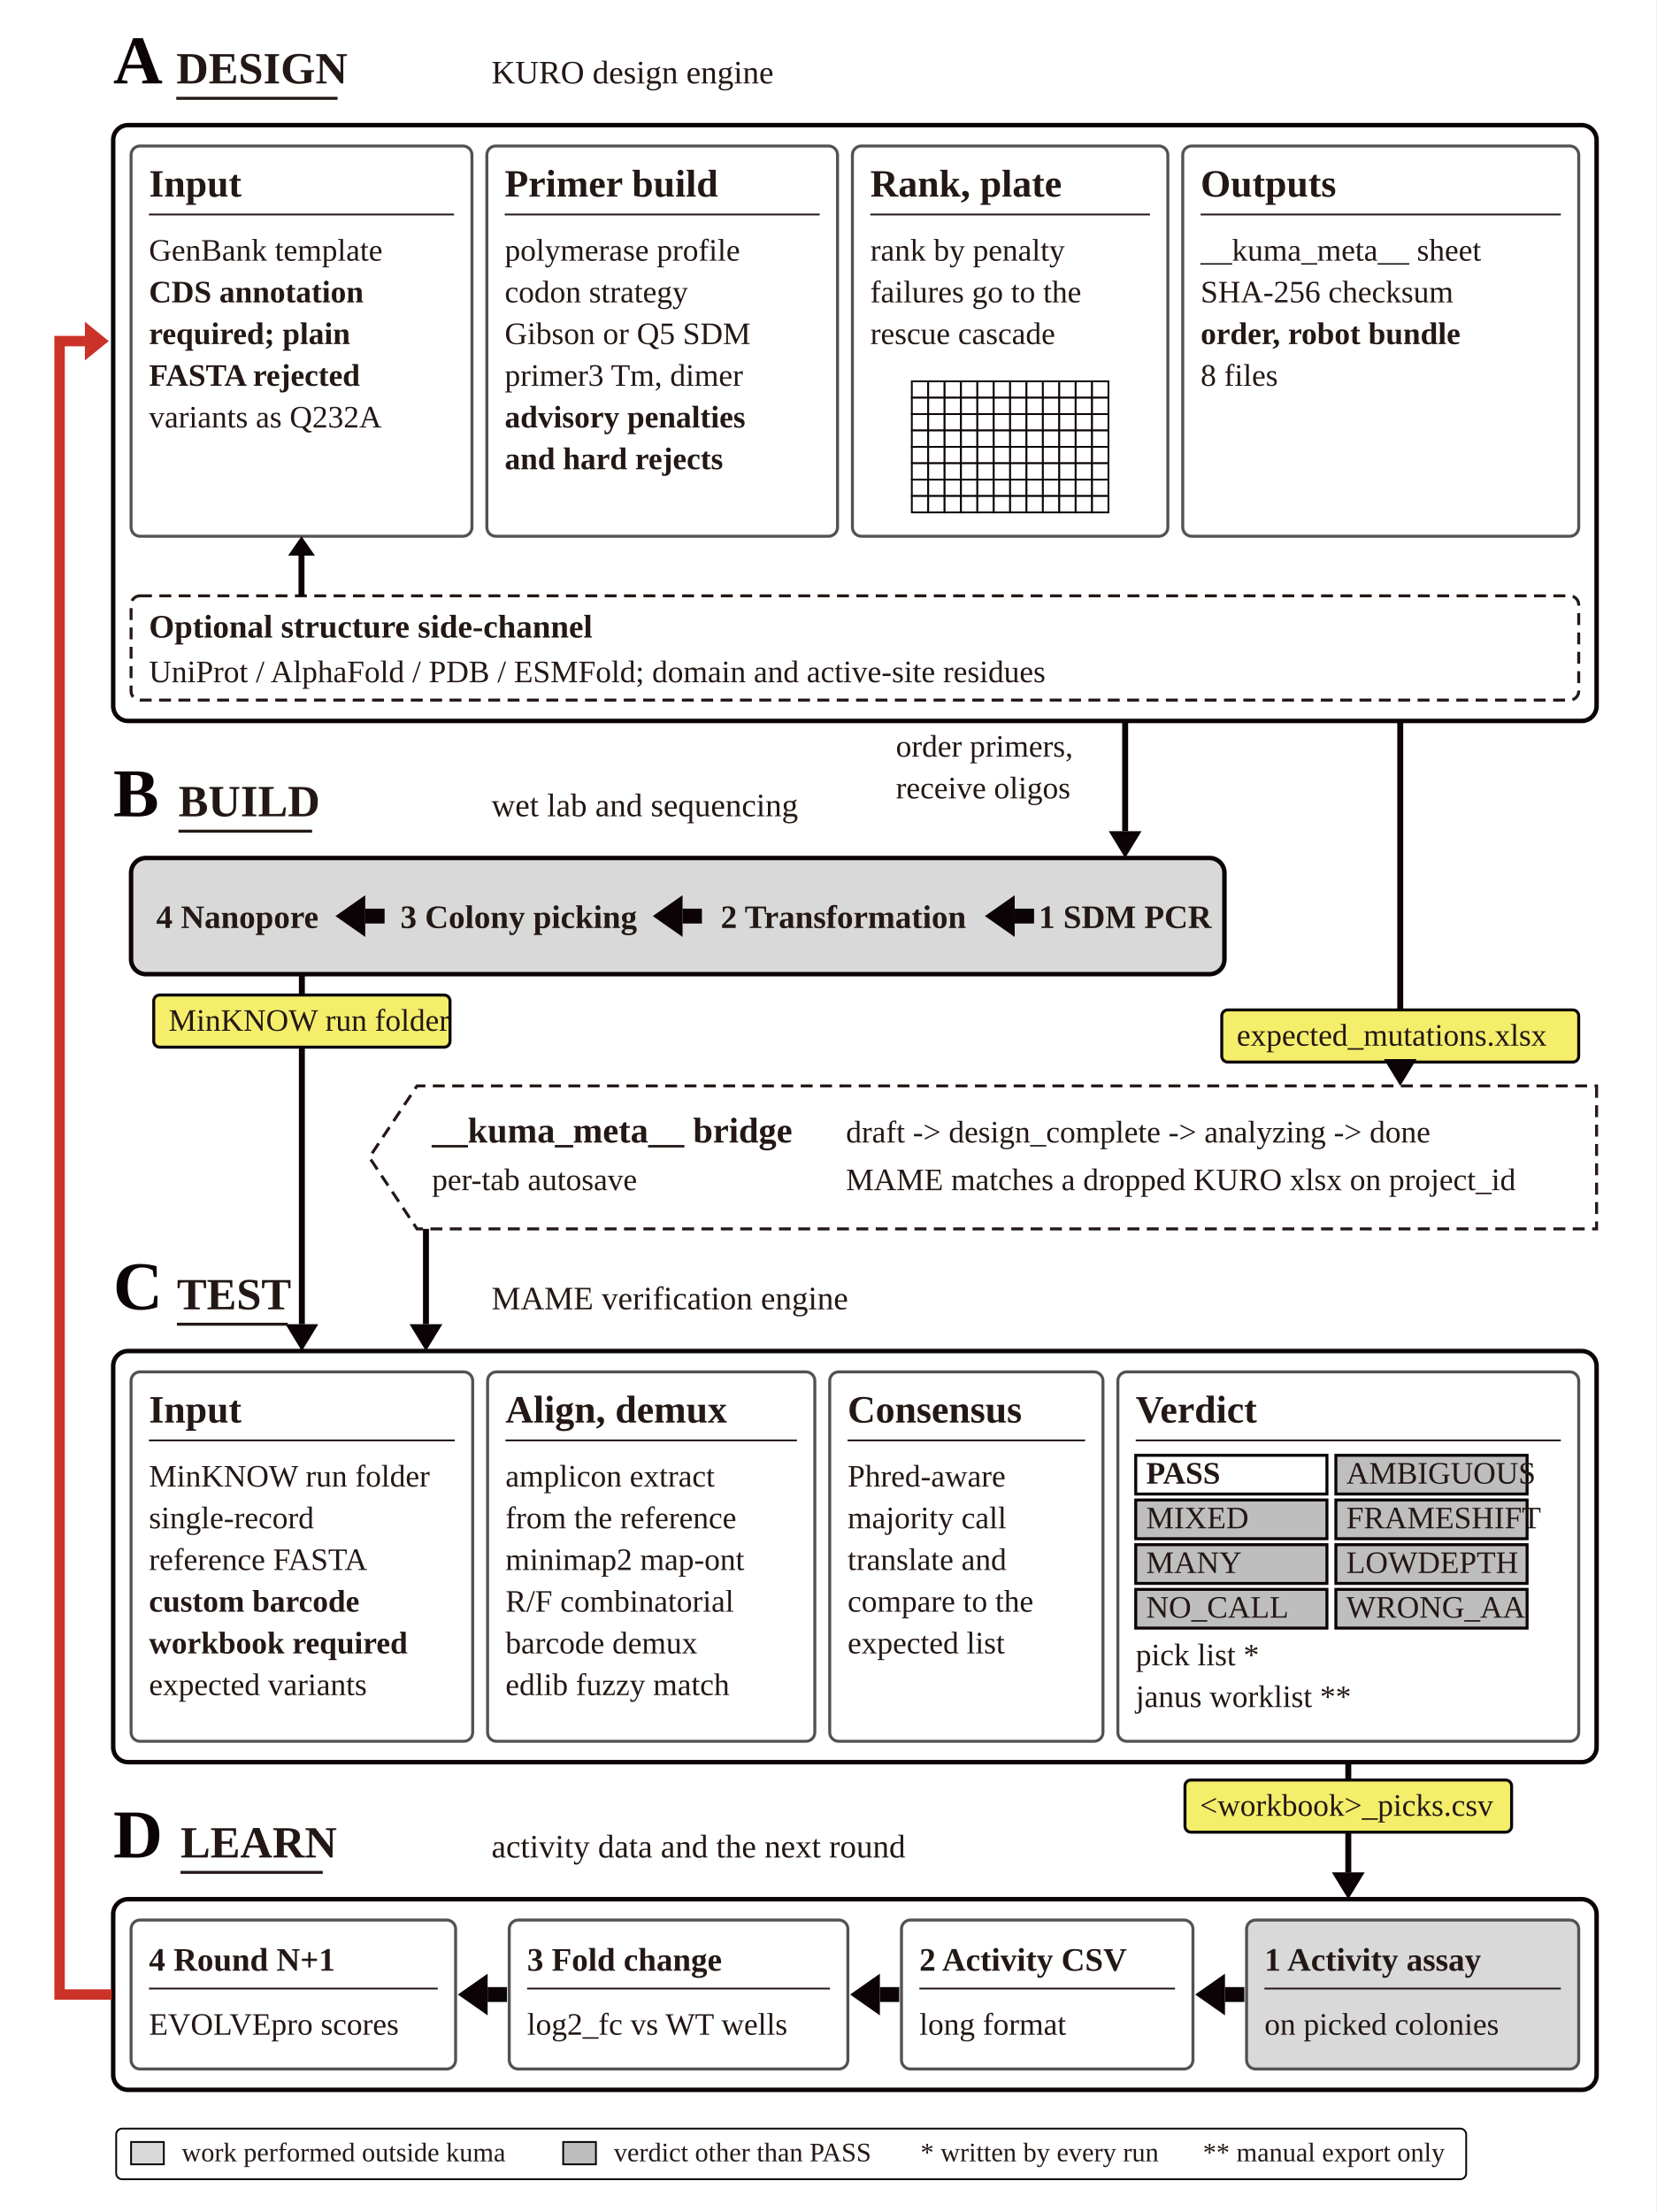
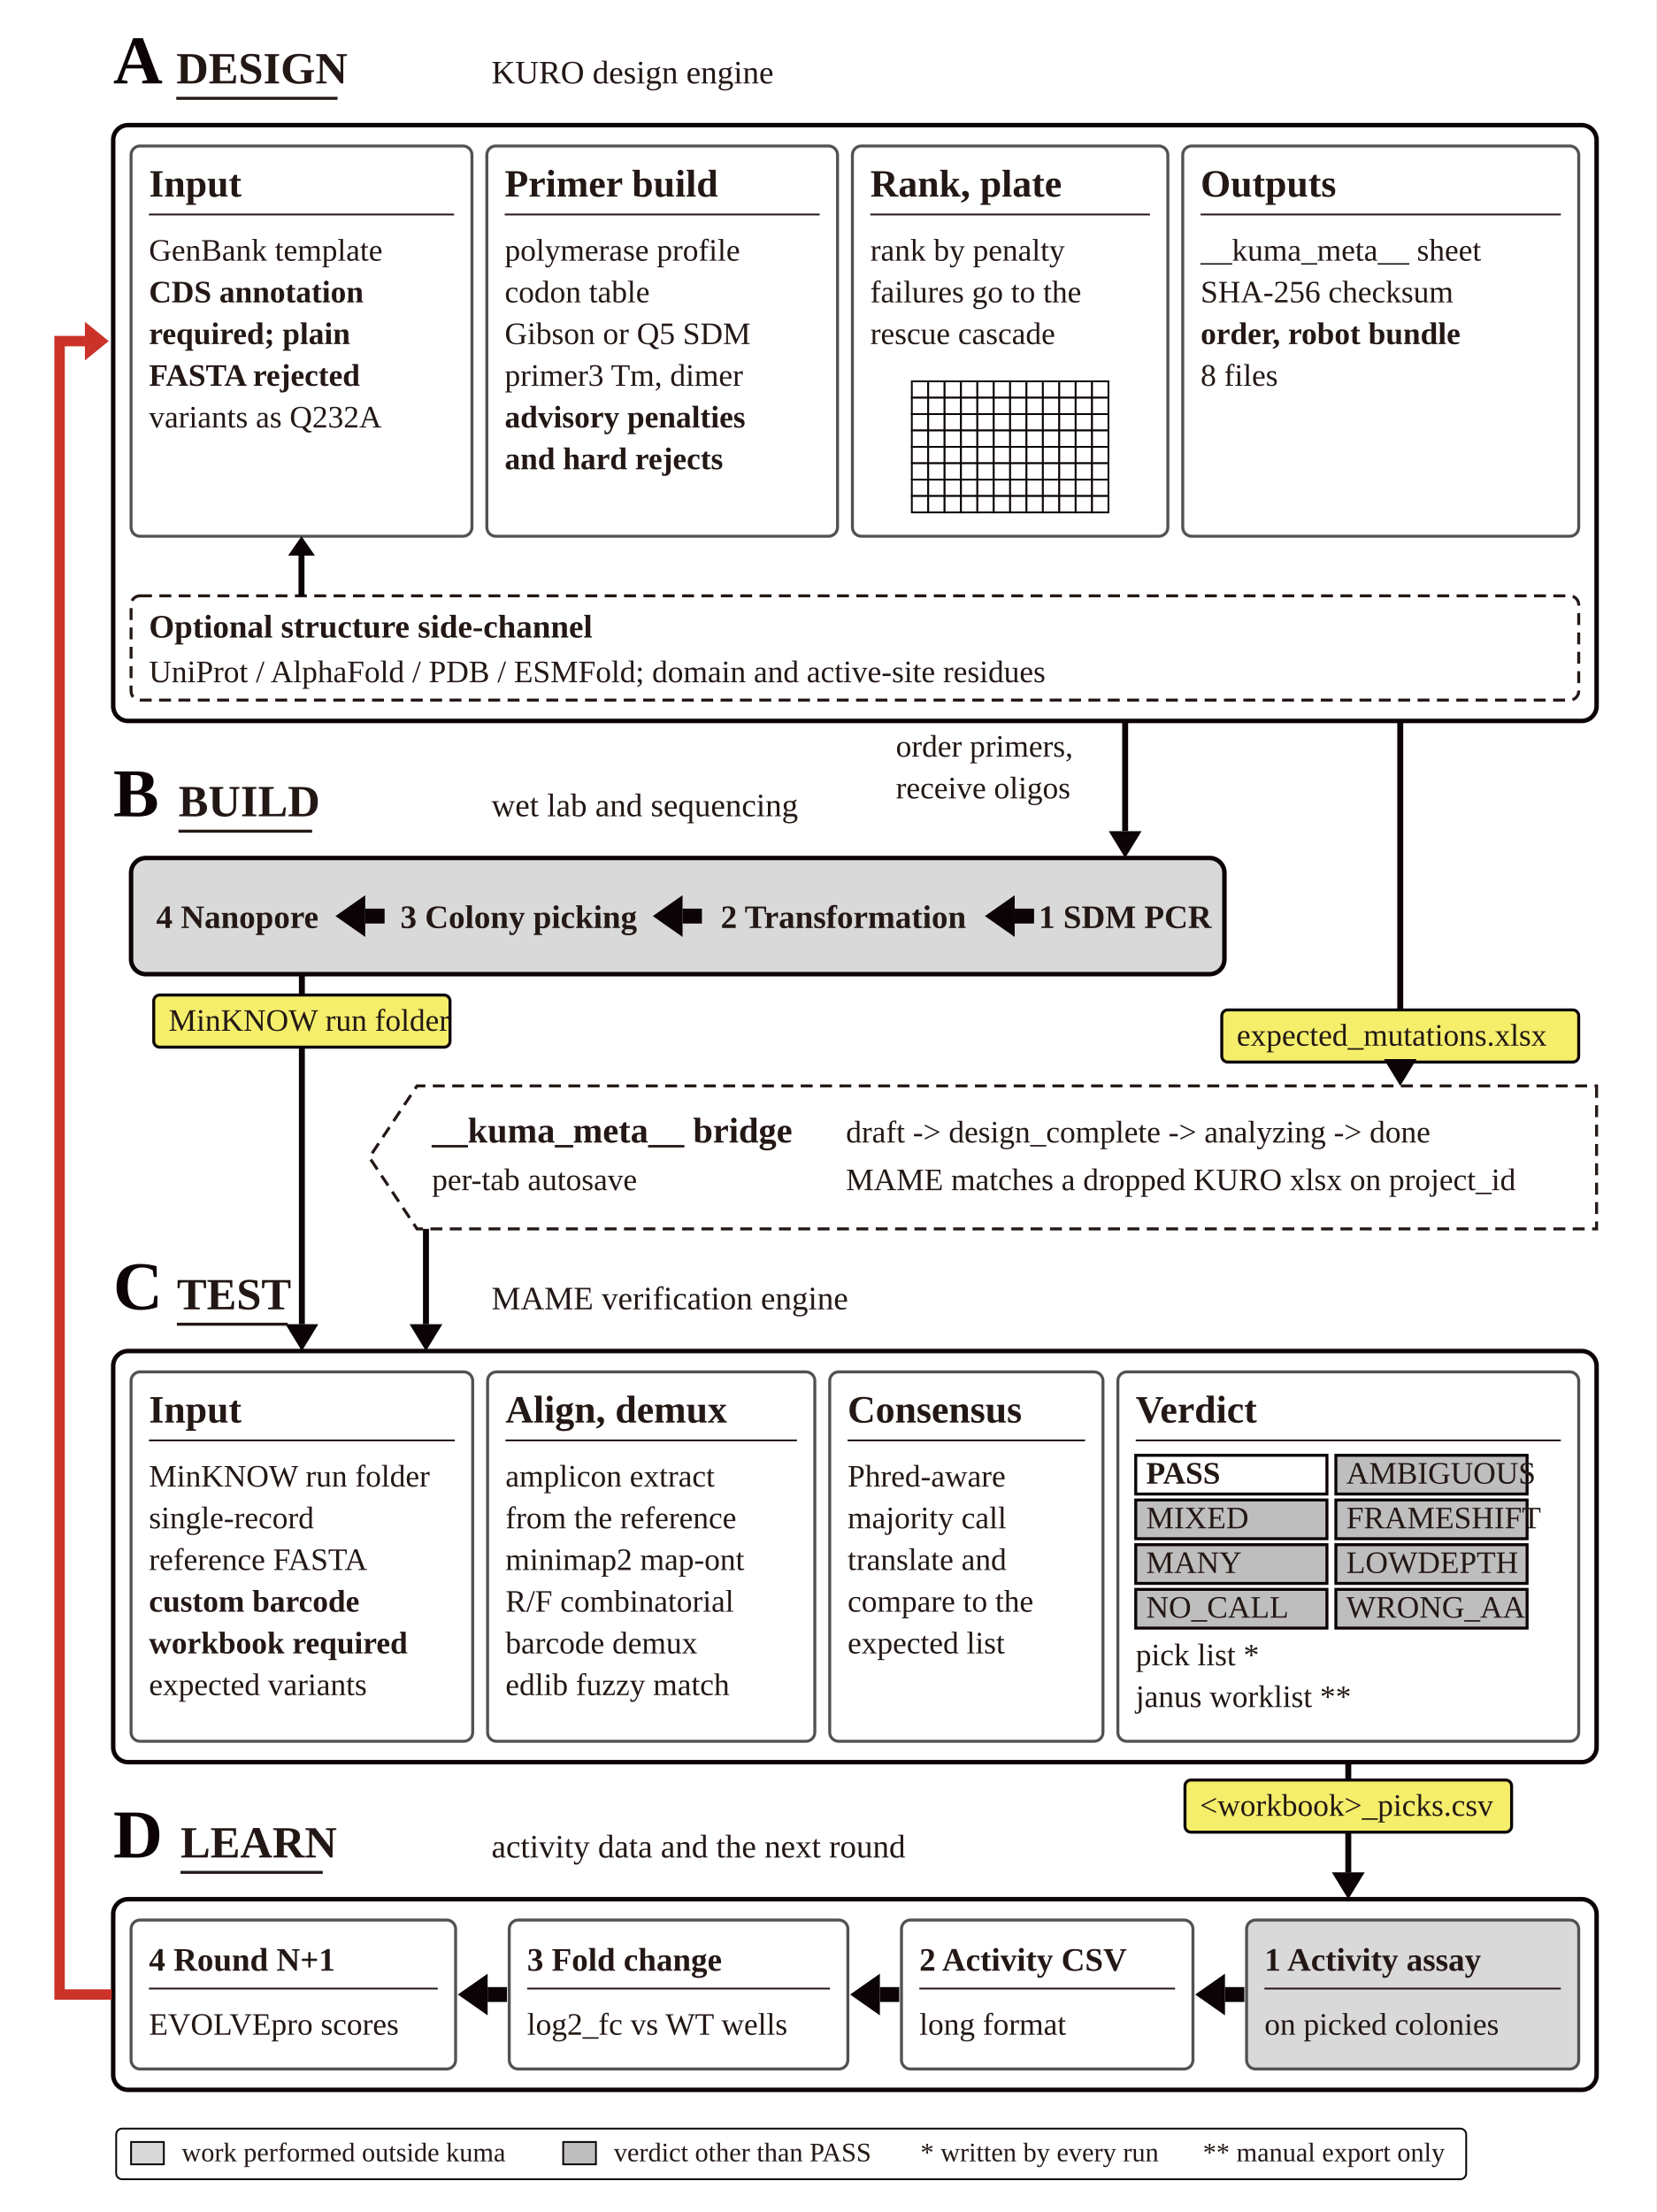
<svg xmlns="http://www.w3.org/2000/svg" version="1.1" viewBox="0 0 1112 1485" width="1112" height="1485" font-family="Source Sans 3, sans-serif">
  <rect x="0" y="0" width="1112" height="1485" fill="#ffffff" />
  <text x="76" y="56" font-size="46" font-weight="700" fill="#0b0305">A</text>
  <text x="118.358" y="56" font-size="30" font-weight="700" fill="#231815">DESIGN</text>
  <line x1="118.358" y1="66" x2="226.648" y2="66" stroke="#231815" stroke-width="2" />
  <text x="330" y="56" font-size="22" fill="#231815">KURO design engine</text>
  <rect x="76" y="84" width="996" height="400" rx="10" fill="#ffffff" stroke="#0b0305" stroke-width="3" />
  <rect x="88" y="98" width="228.881" height="262" rx="6" fill="#ffffff" stroke="#525252" stroke-width="2" />
  <text x="100" y="132" font-size="26" font-weight="700" fill="#231815">Input</text>
  <line x1="100" y1="144" x2="304.881" y2="144" stroke="#231815" stroke-width="1.2" />
  <text x="100" y="175" font-size="21" fill="#231815">GenBank template</text>
  <text x="100" y="203" font-size="21" font-weight="700" fill="#231815">CDS annotation</text>
  <text x="100" y="231" font-size="21" font-weight="700" fill="#231815">required; plain</text>
  <text x="100" y="259" font-size="21" font-weight="700" fill="#231815">FASTA rejected</text>
  <text x="100" y="287" font-size="21" fill="#231815">variants as Q232A</text>
  <rect x="326.881" y="98" width="235.457" height="262" rx="6" fill="#ffffff" stroke="#525252" stroke-width="2" />
  <text x="338.881" y="132" font-size="26" font-weight="700" fill="#231815">Primer build</text>
  <line x1="338.881" y1="144" x2="550.338" y2="144" stroke="#231815" stroke-width="1.2" />
  <text x="338.881" y="175" font-size="21" fill="#231815">polymerase profile</text>
-   <text x="338.881" y="203" font-size="21" fill="#231815">codon strategy</text>
+   <text x="338.881" y="203" font-size="21" fill="#231815">codon table</text>
  <text x="338.881" y="231" font-size="21" fill="#231815">Gibson or Q5 SDM</text>
  <text x="338.881" y="259" font-size="21" fill="#231815">primer3 Tm, dimer</text>
  <text x="338.881" y="287" font-size="21" font-weight="700" fill="#231815">advisory penalties</text>
  <text x="338.881" y="315" font-size="21" font-weight="700" fill="#231815">and hard rejects</text>
  <rect x="572.338" y="98" width="211.788" height="262" rx="6" fill="#ffffff" stroke="#525252" stroke-width="2" />
  <text x="584.338" y="132" font-size="26" font-weight="700" fill="#231815">Rank, plate</text>
  <line x1="584.338" y1="144" x2="772.126" y2="144" stroke="#231815" stroke-width="1.2" />
  <text x="584.338" y="175" font-size="21" fill="#231815">rank by penalty</text>
  <text x="584.338" y="203" font-size="21" fill="#231815">failures go to the</text>
  <text x="584.338" y="231" font-size="21" fill="#231815">rescue cascade</text>
  <rect x="612.232" y="256" width="11" height="11" fill="#ffffff" stroke="#0b0305" stroke-width="1.2" />
  <rect x="612.232" y="267" width="11" height="11" fill="#ffffff" stroke="#0b0305" stroke-width="1.2" />
  <rect x="612.232" y="278" width="11" height="11" fill="#ffffff" stroke="#0b0305" stroke-width="1.2" />
  <rect x="612.232" y="289" width="11" height="11" fill="#ffffff" stroke="#0b0305" stroke-width="1.2" />
  <rect x="612.232" y="300" width="11" height="11" fill="#ffffff" stroke="#0b0305" stroke-width="1.2" />
  <rect x="612.232" y="311" width="11" height="11" fill="#ffffff" stroke="#0b0305" stroke-width="1.2" />
  <rect x="612.232" y="322" width="11" height="11" fill="#ffffff" stroke="#0b0305" stroke-width="1.2" />
  <rect x="612.232" y="333" width="11" height="11" fill="#ffffff" stroke="#0b0305" stroke-width="1.2" />
  <rect x="623.232" y="256" width="11" height="11" fill="#ffffff" stroke="#0b0305" stroke-width="1.2" />
  <rect x="623.232" y="267" width="11" height="11" fill="#ffffff" stroke="#0b0305" stroke-width="1.2" />
  <rect x="623.232" y="278" width="11" height="11" fill="#ffffff" stroke="#0b0305" stroke-width="1.2" />
  <rect x="623.232" y="289" width="11" height="11" fill="#ffffff" stroke="#0b0305" stroke-width="1.2" />
  <rect x="623.232" y="300" width="11" height="11" fill="#ffffff" stroke="#0b0305" stroke-width="1.2" />
  <rect x="623.232" y="311" width="11" height="11" fill="#ffffff" stroke="#0b0305" stroke-width="1.2" />
  <rect x="623.232" y="322" width="11" height="11" fill="#ffffff" stroke="#0b0305" stroke-width="1.2" />
  <rect x="623.232" y="333" width="11" height="11" fill="#ffffff" stroke="#0b0305" stroke-width="1.2" />
  <rect x="634.232" y="256" width="11" height="11" fill="#ffffff" stroke="#0b0305" stroke-width="1.2" />
  <rect x="634.232" y="267" width="11" height="11" fill="#ffffff" stroke="#0b0305" stroke-width="1.2" />
  <rect x="634.232" y="278" width="11" height="11" fill="#ffffff" stroke="#0b0305" stroke-width="1.2" />
  <rect x="634.232" y="289" width="11" height="11" fill="#ffffff" stroke="#0b0305" stroke-width="1.2" />
  <rect x="634.232" y="300" width="11" height="11" fill="#ffffff" stroke="#0b0305" stroke-width="1.2" />
  <rect x="634.232" y="311" width="11" height="11" fill="#ffffff" stroke="#0b0305" stroke-width="1.2" />
  <rect x="634.232" y="322" width="11" height="11" fill="#ffffff" stroke="#0b0305" stroke-width="1.2" />
  <rect x="634.232" y="333" width="11" height="11" fill="#ffffff" stroke="#0b0305" stroke-width="1.2" />
  <rect x="645.232" y="256" width="11" height="11" fill="#ffffff" stroke="#0b0305" stroke-width="1.2" />
  <rect x="645.232" y="267" width="11" height="11" fill="#ffffff" stroke="#0b0305" stroke-width="1.2" />
  <rect x="645.232" y="278" width="11" height="11" fill="#ffffff" stroke="#0b0305" stroke-width="1.2" />
  <rect x="645.232" y="289" width="11" height="11" fill="#ffffff" stroke="#0b0305" stroke-width="1.2" />
  <rect x="645.232" y="300" width="11" height="11" fill="#ffffff" stroke="#0b0305" stroke-width="1.2" />
  <rect x="645.232" y="311" width="11" height="11" fill="#ffffff" stroke="#0b0305" stroke-width="1.2" />
  <rect x="645.232" y="322" width="11" height="11" fill="#ffffff" stroke="#0b0305" stroke-width="1.2" />
  <rect x="645.232" y="333" width="11" height="11" fill="#ffffff" stroke="#0b0305" stroke-width="1.2" />
  <rect x="656.232" y="256" width="11" height="11" fill="#ffffff" stroke="#0b0305" stroke-width="1.2" />
  <rect x="656.232" y="267" width="11" height="11" fill="#ffffff" stroke="#0b0305" stroke-width="1.2" />
  <rect x="656.232" y="278" width="11" height="11" fill="#ffffff" stroke="#0b0305" stroke-width="1.2" />
  <rect x="656.232" y="289" width="11" height="11" fill="#ffffff" stroke="#0b0305" stroke-width="1.2" />
  <rect x="656.232" y="300" width="11" height="11" fill="#ffffff" stroke="#0b0305" stroke-width="1.2" />
  <rect x="656.232" y="311" width="11" height="11" fill="#ffffff" stroke="#0b0305" stroke-width="1.2" />
  <rect x="656.232" y="322" width="11" height="11" fill="#ffffff" stroke="#0b0305" stroke-width="1.2" />
  <rect x="656.232" y="333" width="11" height="11" fill="#ffffff" stroke="#0b0305" stroke-width="1.2" />
  <rect x="667.232" y="256" width="11" height="11" fill="#ffffff" stroke="#0b0305" stroke-width="1.2" />
  <rect x="667.232" y="267" width="11" height="11" fill="#ffffff" stroke="#0b0305" stroke-width="1.2" />
  <rect x="667.232" y="278" width="11" height="11" fill="#ffffff" stroke="#0b0305" stroke-width="1.2" />
  <rect x="667.232" y="289" width="11" height="11" fill="#ffffff" stroke="#0b0305" stroke-width="1.2" />
  <rect x="667.232" y="300" width="11" height="11" fill="#ffffff" stroke="#0b0305" stroke-width="1.2" />
  <rect x="667.232" y="311" width="11" height="11" fill="#ffffff" stroke="#0b0305" stroke-width="1.2" />
  <rect x="667.232" y="322" width="11" height="11" fill="#ffffff" stroke="#0b0305" stroke-width="1.2" />
  <rect x="667.232" y="333" width="11" height="11" fill="#ffffff" stroke="#0b0305" stroke-width="1.2" />
  <rect x="678.232" y="256" width="11" height="11" fill="#ffffff" stroke="#0b0305" stroke-width="1.2" />
  <rect x="678.232" y="267" width="11" height="11" fill="#ffffff" stroke="#0b0305" stroke-width="1.2" />
  <rect x="678.232" y="278" width="11" height="11" fill="#ffffff" stroke="#0b0305" stroke-width="1.2" />
  <rect x="678.232" y="289" width="11" height="11" fill="#ffffff" stroke="#0b0305" stroke-width="1.2" />
  <rect x="678.232" y="300" width="11" height="11" fill="#ffffff" stroke="#0b0305" stroke-width="1.2" />
  <rect x="678.232" y="311" width="11" height="11" fill="#ffffff" stroke="#0b0305" stroke-width="1.2" />
  <rect x="678.232" y="322" width="11" height="11" fill="#ffffff" stroke="#0b0305" stroke-width="1.2" />
  <rect x="678.232" y="333" width="11" height="11" fill="#ffffff" stroke="#0b0305" stroke-width="1.2" />
  <rect x="689.232" y="256" width="11" height="11" fill="#ffffff" stroke="#0b0305" stroke-width="1.2" />
  <rect x="689.232" y="267" width="11" height="11" fill="#ffffff" stroke="#0b0305" stroke-width="1.2" />
  <rect x="689.232" y="278" width="11" height="11" fill="#ffffff" stroke="#0b0305" stroke-width="1.2" />
  <rect x="689.232" y="289" width="11" height="11" fill="#ffffff" stroke="#0b0305" stroke-width="1.2" />
  <rect x="689.232" y="300" width="11" height="11" fill="#ffffff" stroke="#0b0305" stroke-width="1.2" />
  <rect x="689.232" y="311" width="11" height="11" fill="#ffffff" stroke="#0b0305" stroke-width="1.2" />
  <rect x="689.232" y="322" width="11" height="11" fill="#ffffff" stroke="#0b0305" stroke-width="1.2" />
  <rect x="689.232" y="333" width="11" height="11" fill="#ffffff" stroke="#0b0305" stroke-width="1.2" />
  <rect x="700.232" y="256" width="11" height="11" fill="#ffffff" stroke="#0b0305" stroke-width="1.2" />
  <rect x="700.232" y="267" width="11" height="11" fill="#ffffff" stroke="#0b0305" stroke-width="1.2" />
  <rect x="700.232" y="278" width="11" height="11" fill="#ffffff" stroke="#0b0305" stroke-width="1.2" />
  <rect x="700.232" y="289" width="11" height="11" fill="#ffffff" stroke="#0b0305" stroke-width="1.2" />
  <rect x="700.232" y="300" width="11" height="11" fill="#ffffff" stroke="#0b0305" stroke-width="1.2" />
  <rect x="700.232" y="311" width="11" height="11" fill="#ffffff" stroke="#0b0305" stroke-width="1.2" />
  <rect x="700.232" y="322" width="11" height="11" fill="#ffffff" stroke="#0b0305" stroke-width="1.2" />
  <rect x="700.232" y="333" width="11" height="11" fill="#ffffff" stroke="#0b0305" stroke-width="1.2" />
  <rect x="711.232" y="256" width="11" height="11" fill="#ffffff" stroke="#0b0305" stroke-width="1.2" />
  <rect x="711.232" y="267" width="11" height="11" fill="#ffffff" stroke="#0b0305" stroke-width="1.2" />
  <rect x="711.232" y="278" width="11" height="11" fill="#ffffff" stroke="#0b0305" stroke-width="1.2" />
  <rect x="711.232" y="289" width="11" height="11" fill="#ffffff" stroke="#0b0305" stroke-width="1.2" />
  <rect x="711.232" y="300" width="11" height="11" fill="#ffffff" stroke="#0b0305" stroke-width="1.2" />
  <rect x="711.232" y="311" width="11" height="11" fill="#ffffff" stroke="#0b0305" stroke-width="1.2" />
  <rect x="711.232" y="322" width="11" height="11" fill="#ffffff" stroke="#0b0305" stroke-width="1.2" />
  <rect x="711.232" y="333" width="11" height="11" fill="#ffffff" stroke="#0b0305" stroke-width="1.2" />
  <rect x="722.232" y="256" width="11" height="11" fill="#ffffff" stroke="#0b0305" stroke-width="1.2" />
  <rect x="722.232" y="267" width="11" height="11" fill="#ffffff" stroke="#0b0305" stroke-width="1.2" />
  <rect x="722.232" y="278" width="11" height="11" fill="#ffffff" stroke="#0b0305" stroke-width="1.2" />
  <rect x="722.232" y="289" width="11" height="11" fill="#ffffff" stroke="#0b0305" stroke-width="1.2" />
  <rect x="722.232" y="300" width="11" height="11" fill="#ffffff" stroke="#0b0305" stroke-width="1.2" />
  <rect x="722.232" y="311" width="11" height="11" fill="#ffffff" stroke="#0b0305" stroke-width="1.2" />
  <rect x="722.232" y="322" width="11" height="11" fill="#ffffff" stroke="#0b0305" stroke-width="1.2" />
  <rect x="722.232" y="333" width="11" height="11" fill="#ffffff" stroke="#0b0305" stroke-width="1.2" />
  <rect x="733.232" y="256" width="11" height="11" fill="#ffffff" stroke="#0b0305" stroke-width="1.2" />
  <rect x="733.232" y="267" width="11" height="11" fill="#ffffff" stroke="#0b0305" stroke-width="1.2" />
  <rect x="733.232" y="278" width="11" height="11" fill="#ffffff" stroke="#0b0305" stroke-width="1.2" />
  <rect x="733.232" y="289" width="11" height="11" fill="#ffffff" stroke="#0b0305" stroke-width="1.2" />
  <rect x="733.232" y="300" width="11" height="11" fill="#ffffff" stroke="#0b0305" stroke-width="1.2" />
  <rect x="733.232" y="311" width="11" height="11" fill="#ffffff" stroke="#0b0305" stroke-width="1.2" />
  <rect x="733.232" y="322" width="11" height="11" fill="#ffffff" stroke="#0b0305" stroke-width="1.2" />
  <rect x="733.232" y="333" width="11" height="11" fill="#ffffff" stroke="#0b0305" stroke-width="1.2" />
  <rect x="794.126" y="98" width="265.874" height="262" rx="6" fill="#ffffff" stroke="#525252" stroke-width="2" />
  <text x="806.126" y="132" font-size="26" font-weight="700" fill="#231815">Outputs</text>
  <line x1="806.126" y1="144" x2="1048" y2="144" stroke="#231815" stroke-width="1.2" />
  <text x="806.126" y="175" font-size="21" fill="#231815">__kuma_meta__ sheet</text>
  <text x="806.126" y="203" font-size="21" fill="#231815">SHA-256 checksum</text>
  <text x="806.126" y="231" font-size="21" font-weight="700" fill="#231815">order, robot bundle</text>
  <text x="806.126" y="259" font-size="21" fill="#231815">8 files</text>
  <rect x="88" y="400" width="972" height="70" rx="6" fill="#ffffff" stroke="#231815" stroke-width="2" stroke-dasharray="8 5" />
  <text x="100" y="428" font-size="22" font-weight="700" fill="#231815">Optional structure side-channel</text>
  <text x="100" y="458" font-size="21" fill="#231815">UniProt / AlphaFold / PDB / ESMFold; domain and active-site residues</text>
  <line x1="202.441" y1="400" x2="202.441" y2="372" stroke="#0b0305" stroke-width="4" />
  <polygon points="193.441,373 211.441,373 202.441,360" fill="#0b0305" />
  <line x1="755.466" y1="484" x2="755.466" y2="558" stroke="#0b0305" stroke-width="4" />
  <polygon points="744.466,558 766.466,558 755.466,576" fill="#0b0305" />
  <text x="601.514" y="508" font-size="21" fill="#231815">order primers,</text>
  <text x="601.514" y="536" font-size="21" fill="#231815">receive oligos</text>
  <line x1="940.17" y1="484" x2="940.17" y2="678" stroke="#0b0305" stroke-width="4" />
  <rect x="820.34" y="678" width="239.66" height="35" rx="4" fill="#f4ee6b" stroke="#0b0305" stroke-width="2" />
  <text x="830.34" y="702" font-size="21" fill="#231815">expected_mutations.xlsx</text>
  <line x1="940.17" y1="713" x2="940.17" y2="711" stroke="#0b0305" stroke-width="4" />
  <polygon points="929.17,711 951.17,711 940.17,729" fill="#0b0305" />
  <text x="76" y="548" font-size="46" font-weight="700" fill="#0b0305">B</text>
  <text x="119.83" y="548" font-size="30" font-weight="700" fill="#231815">BUILD</text>
  <line x1="119.83" y1="558" x2="209.55" y2="558" stroke="#231815" stroke-width="2" />
  <text x="330" y="548" font-size="22" fill="#231815">wet lab and sequencing</text>
  <rect x="88" y="576" width="734.13" height="78" rx="10" fill="#d9d9d9" stroke="#0b0305" stroke-width="3" />
  <text x="755.466" y="623" font-size="22" font-weight="700" text-anchor="middle" fill="#231815">1  SDM PCR</text>
  <text x="566.299" y="623" font-size="22" font-weight="700" text-anchor="middle" fill="#231815">2  Transformation</text>
  <text x="348.263" y="623" font-size="22" font-weight="700" text-anchor="middle" fill="#231815">3  Colony picking</text>
  <text x="159.365" y="623" font-size="22" font-weight="700" text-anchor="middle" fill="#231815">4  Nanopore</text>
  <polygon points="661.303,615 681.303,601 681.303,629" fill="#0b0305" />
  <rect x="681.303" y="610" width="13" height="10" fill="#0b0305" />
  <polygon points="438.296,615 458.296,601 458.296,629" fill="#0b0305" />
  <rect x="458.296" y="610" width="13" height="10" fill="#0b0305" />
  <polygon points="225.23,615 245.23,601 245.23,629" fill="#0b0305" />
  <rect x="245.23" y="610" width="13" height="10" fill="#0b0305" />
  <polygon points="1072,729 1072,825 280,825 248,777 280,729" fill="#ffffff" stroke="#231815" stroke-width="2" stroke-dasharray="8 5" />
  <text x="290" y="767" font-size="24" font-weight="700" fill="#231815">__kuma_meta__ bridge</text>
  <text x="290" y="799" font-size="21" fill="#231815">per-tab autosave</text>
  <text x="568" y="767" font-size="21" fill="#231815">draft -&gt; design_complete -&gt; analyzing -&gt; done</text>
  <text x="568" y="799" font-size="21" fill="#231815">MAME matches a dropped KURO xlsx on project_id</text>
  <line x1="202.689" y1="654" x2="202.689" y2="668" stroke="#0b0305" stroke-width="4" />
  <rect x="103.218" y="668" width="198.941" height="35" rx="4" fill="#f4ee6b" stroke="#0b0305" stroke-width="2" />
  <text x="113.218" y="692" font-size="21" fill="#231815">MinKNOW run folder</text>
  <line x1="202.689" y1="703" x2="202.689" y2="889" stroke="#0b0305" stroke-width="4" />
  <polygon points="191.689,889 213.689,889 202.689,907" fill="#0b0305" />
  <line x1="286" y1="825" x2="286" y2="889" stroke="#0b0305" stroke-width="4" />
  <polygon points="275,889 297,889 286,907" fill="#0b0305" />
  <text x="76" y="879" font-size="46" font-weight="700" fill="#0b0305">C</text>
  <text x="118.772" y="879" font-size="30" font-weight="700" fill="#231815">TEST</text>
  <line x1="118.772" y1="889" x2="193.252" y2="889" stroke="#231815" stroke-width="2" />
  <text x="330" y="879" font-size="22" fill="#231815">MAME verification engine</text>
  <rect x="76" y="907" width="996" height="276" rx="10" fill="#ffffff" stroke="#0b0305" stroke-width="3" />
  <rect x="88" y="921" width="229.378" height="248" rx="6" fill="#ffffff" stroke="#525252" stroke-width="2" />
  <text x="100" y="955" font-size="26" font-weight="700" fill="#231815">Input</text>
  <line x1="100" y1="967" x2="305.378" y2="967" stroke="#231815" stroke-width="1.2" />
  <text x="100" y="998" font-size="21" fill="#231815">MinKNOW run folder</text>
  <text x="100" y="1026" font-size="21" fill="#231815">single-record</text>
  <text x="100" y="1054" font-size="21" fill="#231815">reference FASTA</text>
  <text x="100" y="1082" font-size="21" font-weight="700" fill="#231815">custom barcode</text>
  <text x="100" y="1110" font-size="21" font-weight="700" fill="#231815">workbook required</text>
  <text x="100" y="1138" font-size="21" fill="#231815">expected variants</text>
  <rect x="327.378" y="921" width="219.717" height="248" rx="6" fill="#ffffff" stroke="#525252" stroke-width="2" />
  <text x="339.378" y="955" font-size="26" font-weight="700" fill="#231815">Align, demux</text>
  <line x1="339.378" y1="967" x2="535.095" y2="967" stroke="#231815" stroke-width="1.2" />
  <text x="339.378" y="998" font-size="21" fill="#231815">amplicon extract</text>
  <text x="339.378" y="1026" font-size="21" fill="#231815">from the reference</text>
  <text x="339.378" y="1054" font-size="21" fill="#231815">minimap2 map-ont</text>
  <text x="339.378" y="1082" font-size="21" fill="#231815">R/F combinatorial</text>
  <text x="339.378" y="1110" font-size="21" fill="#231815">barcode demux</text>
  <text x="339.378" y="1138" font-size="21" fill="#231815">edlib fuzzy match</text>
  <rect x="557.095" y="921" width="183.475" height="248" rx="6" fill="#ffffff" stroke="#525252" stroke-width="2" />
  <text x="569.095" y="955" font-size="26" font-weight="700" fill="#231815">Consensus</text>
  <line x1="569.095" y1="967" x2="728.569" y2="967" stroke="#231815" stroke-width="1.2" />
  <text x="569.095" y="998" font-size="21" fill="#231815">Phred-aware</text>
  <text x="569.095" y="1026" font-size="21" fill="#231815">majority call</text>
  <text x="569.095" y="1054" font-size="21" fill="#231815">translate and</text>
  <text x="569.095" y="1082" font-size="21" fill="#231815">compare to the</text>
  <text x="569.095" y="1110" font-size="21" fill="#231815">expected list</text>
  <rect x="750.569" y="921" width="309.431" height="248" rx="6" fill="#ffffff" stroke="#525252" stroke-width="2" />
  <text x="762.569" y="955" font-size="26" font-weight="700" fill="#231815">Verdict</text>
  <line x1="762.569" y1="967" x2="1048" y2="967" stroke="#231815" stroke-width="1.2" />
  <rect x="762.569" y="977" width="128.383" height="26" fill="#ffffff" stroke="#0b0305" stroke-width="2" />
  <text x="769.569" y="996" font-size="21" font-weight="700" fill="#231815">PASS</text>
  <rect x="896.952" y="977" width="128.383" height="26" fill="#bfbebe" stroke="#0b0305" stroke-width="2" />
  <text x="903.952" y="996" font-size="21" fill="#231815">AMBIGUOUS</text>
  <rect x="762.569" y="1007" width="128.383" height="26" fill="#bfbebe" stroke="#0b0305" stroke-width="2" />
  <text x="769.569" y="1026" font-size="21" fill="#231815">MIXED</text>
  <rect x="896.952" y="1007" width="128.383" height="26" fill="#bfbebe" stroke="#0b0305" stroke-width="2" />
  <text x="903.952" y="1026" font-size="21" fill="#231815">FRAMESHIFT</text>
  <rect x="762.569" y="1037" width="128.383" height="26" fill="#bfbebe" stroke="#0b0305" stroke-width="2" />
  <text x="769.569" y="1056" font-size="21" fill="#231815">MANY</text>
  <rect x="896.952" y="1037" width="128.383" height="26" fill="#bfbebe" stroke="#0b0305" stroke-width="2" />
  <text x="903.952" y="1056" font-size="21" fill="#231815">LOWDEPTH</text>
  <rect x="762.569" y="1067" width="128.383" height="26" fill="#bfbebe" stroke="#0b0305" stroke-width="2" />
  <text x="769.569" y="1086" font-size="21" fill="#231815">NO_CALL</text>
  <rect x="896.952" y="1067" width="128.383" height="26" fill="#bfbebe" stroke="#0b0305" stroke-width="2" />
  <text x="903.952" y="1086" font-size="21" fill="#231815">WRONG_AA</text>
  <text x="762.569" y="1118" font-size="21" fill="#231815">pick list *</text>
  <text x="762.569" y="1146" font-size="21" fill="#231815">janus worklist **</text>
  <line x1="905.285" y1="1183" x2="905.285" y2="1195" stroke="#0b0305" stroke-width="4" />
  <rect x="795.629" y="1195" width="219.311" height="35" rx="4" fill="#f4ee6b" stroke="#0b0305" stroke-width="2" />
  <text x="805.629" y="1219" font-size="21" fill="#231815">&lt;workbook&gt;_picks.csv</text>
  <line x1="905.285" y1="1230" x2="905.285" y2="1257" stroke="#0b0305" stroke-width="4" />
  <polygon points="894.285,1257 916.285,1257 905.285,1275" fill="#0b0305" />
  <text x="76" y="1247" font-size="46" font-weight="700" fill="#0b0305">D</text>
  <text x="121.21" y="1247" font-size="30" font-weight="700" fill="#231815">LEARN</text>
  <line x1="121.21" y1="1257" x2="216.72" y2="1257" stroke="#231815" stroke-width="2" />
  <text x="330" y="1247" font-size="22" fill="#231815">activity data and the next round</text>
  <rect x="76" y="1275" width="996" height="128" rx="10" fill="#ffffff" stroke="#0b0305" stroke-width="3" />
  <rect x="88" y="1289" width="217.915" height="100" rx="6" fill="#ffffff" stroke="#525252" stroke-width="2" />
  <text x="100" y="1323" font-size="22" font-weight="700" fill="#231815">4  Round N+1</text>
  <line x1="100" y1="1335" x2="293.915" y2="1335" stroke="#231815" stroke-width="1.2" />
  <text x="100" y="1366" font-size="21" fill="#231815">EVOLVEpro scores</text>
  <rect x="341.915" y="1289" width="227.361" height="100" rx="6" fill="#ffffff" stroke="#525252" stroke-width="2" />
  <text x="353.915" y="1323" font-size="22" font-weight="700" fill="#231815">3  Fold change</text>
  <line x1="353.915" y1="1335" x2="557.276" y2="1335" stroke="#231815" stroke-width="1.2" />
  <text x="353.915" y="1366" font-size="21" fill="#231815">log2_fc vs WT wells</text>
  <rect x="605.276" y="1289" width="195.711" height="100" rx="6" fill="#ffffff" stroke="#525252" stroke-width="2" />
  <text x="617.276" y="1323" font-size="22" font-weight="700" fill="#231815">2  Activity CSV</text>
  <line x1="617.276" y1="1335" x2="788.987" y2="1335" stroke="#231815" stroke-width="1.2" />
  <text x="617.276" y="1366" font-size="21" fill="#231815">long format</text>
  <rect x="836.987" y="1289" width="223.013" height="100" rx="6" fill="#d9d9d9" stroke="#525252" stroke-width="2" />
  <text x="848.987" y="1323" font-size="22" font-weight="700" fill="#231815">1  Activity assay</text>
  <line x1="848.987" y1="1335" x2="1048" y2="1335" stroke="#231815" stroke-width="1.2" />
  <text x="848.987" y="1366" font-size="21" fill="#231815">on picked colonies</text>
  <polygon points="307.415,1339 327.415,1325 327.415,1353" fill="#0b0305" />
  <rect x="327.415" y="1334" width="13" height="10" fill="#0b0305" />
  <polygon points="570.776,1339 590.776,1325 590.776,1353" fill="#0b0305" />
  <rect x="590.776" y="1334" width="13" height="10" fill="#0b0305" />
  <polygon points="802.487,1339 822.487,1325 822.487,1353" fill="#0b0305" />
  <rect x="822.487" y="1334" width="13" height="10" fill="#0b0305" />
  <rect x="78" y="1429" width="906.438" height="34" rx="4" fill="#ffffff" stroke="#0b0305" stroke-width="1.2" />
  <rect x="88" y="1438" width="22" height="15" fill="#d9d9d9" stroke="#0b0305" stroke-width="1.2" />
  <text x="122" y="1451" font-size="18" fill="#231815">work performed outside kuma</text>
  <rect x="378.132" y="1438" width="22" height="15" fill="#bfbebe" stroke="#0b0305" stroke-width="1.2" />
  <text x="412.132" y="1451" font-size="18" fill="#231815">verdict other than PASS</text>
  <text x="618.026" y="1451" font-size="18" fill="#231815">* written by every run</text>
  <text x="807.666" y="1451" font-size="18" fill="#231815">** manual export only</text>
  <path d="M75,1339 L40,1339 L40,229 L57,229" fill="none" stroke="#cb3228" stroke-width="7" stroke-linejoin="miter" />
  <polygon points="57,216 57,242 73,229" fill="#cb3228" />
</svg>
